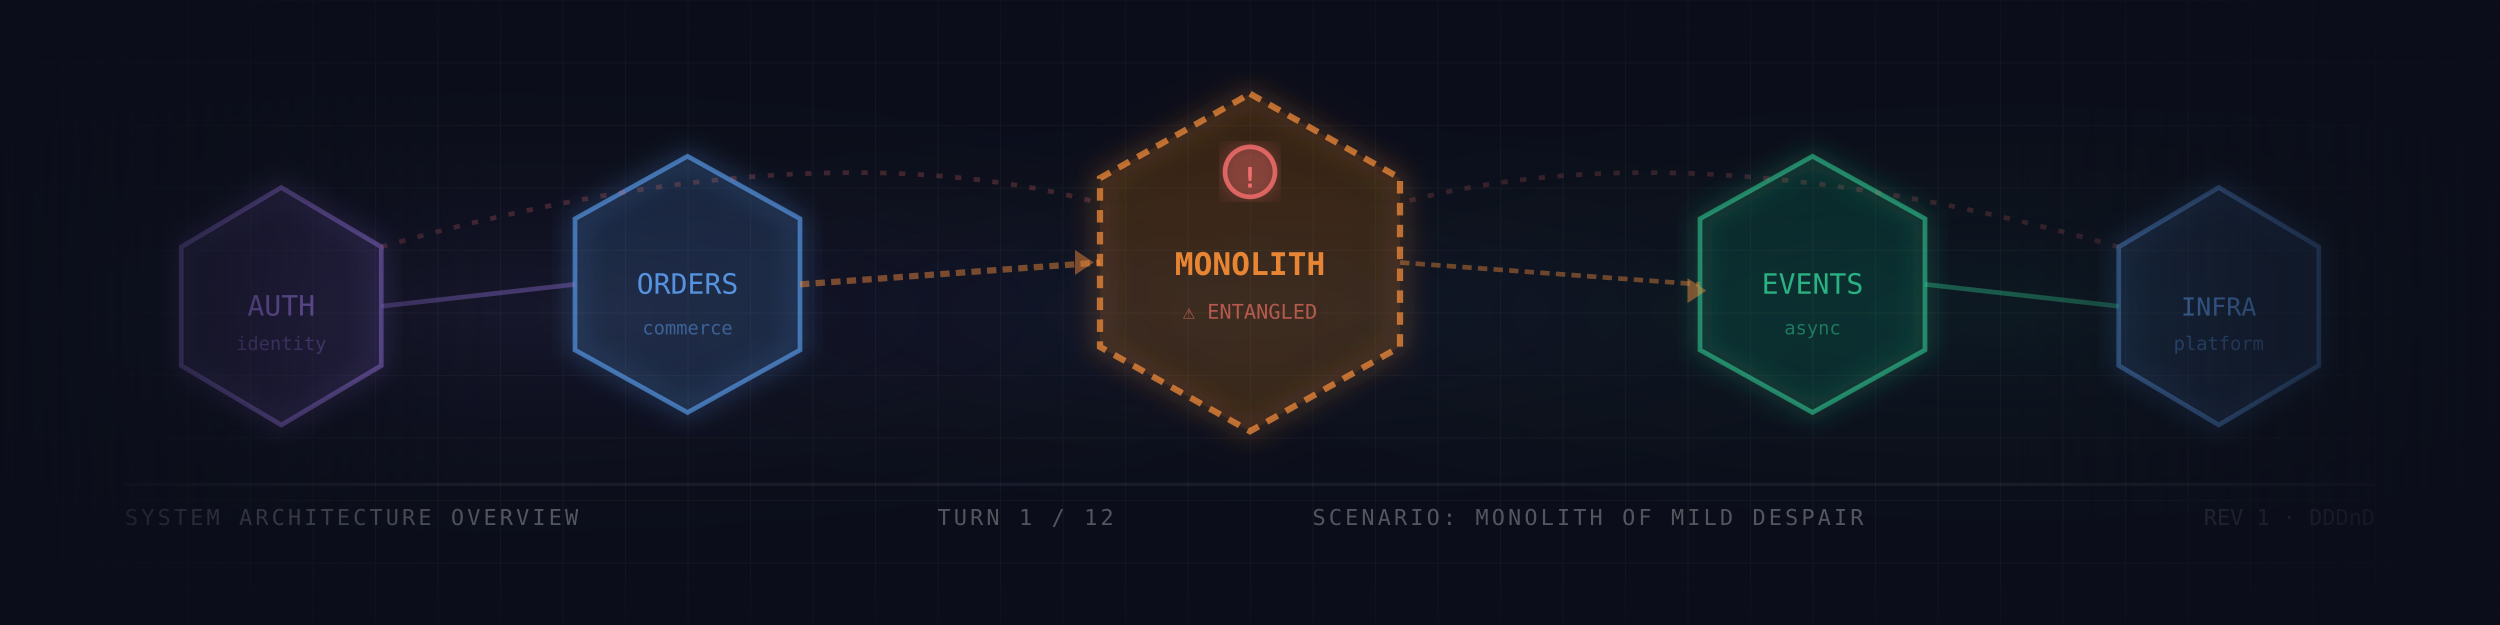
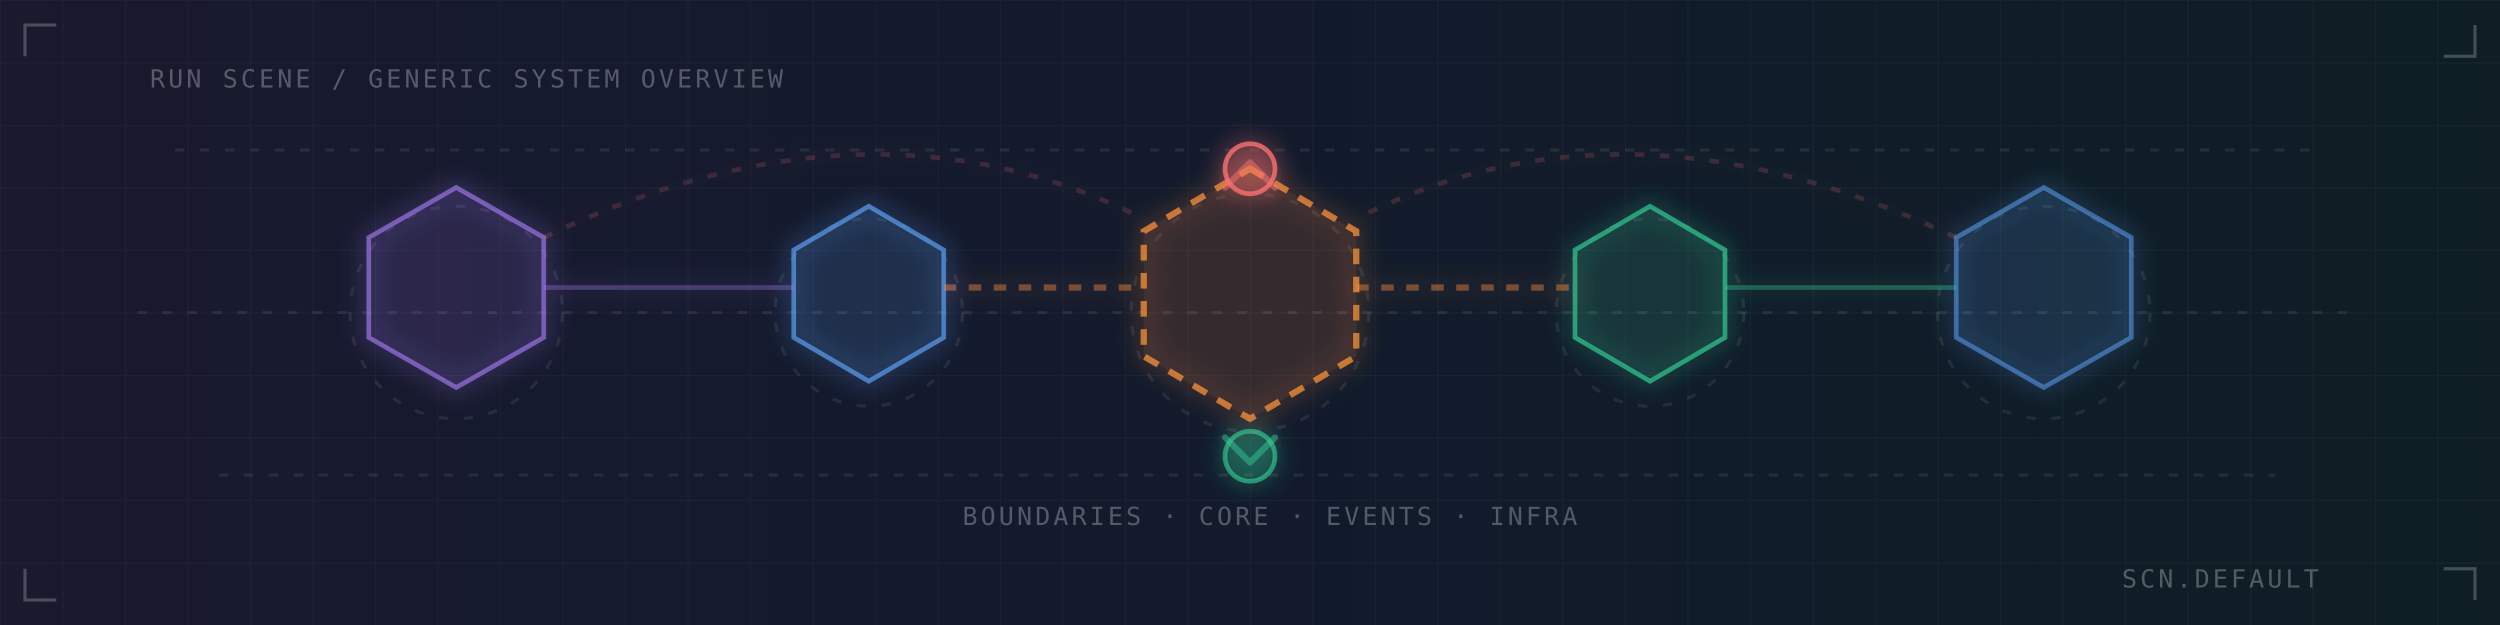
<svg xmlns="http://www.w3.org/2000/svg" viewBox="0 0 800 200" fill="none">
  <defs>
-     <pattern id="grid" width="20" height="20" patternUnits="userSpaceOnUse">
+     <pattern id="default-grid" width="20" height="20" patternUnits="userSpaceOnUse">
      <path d="M 20 0 L 0 0 0 20" stroke="rgba(255,255,255,0.04)" stroke-width="0.5" />
    </pattern>
-     <filter id="glow">
+     <filter id="default-glow">
      <feGaussianBlur stdDeviation="4" result="blur" />
      <feMerge>
        <feMergeNode in="blur" />
        <feMergeNode in="SourceGraphic" />
      </feMerge>
    </filter>
-     <filter id="bigglow">
-       <feGaussianBlur stdDeviation="10" result="blur" />
-       <feMerge>
-         <feMergeNode in="blur" />
-         <feMergeNode in="SourceGraphic" />
-       </feMerge>
-     </filter>
-     <linearGradient id="fade-left" x1="0%" y1="0%" x2="100%" y2="0%">
-       <stop offset="0%" stop-color="#0b0e1a" stop-opacity="1" />
-       <stop offset="20%" stop-color="#0b0e1a" stop-opacity="0" />
-     </linearGradient>
-     <linearGradient id="fade-right" x1="0%" y1="0%" x2="100%" y2="0%">
-       <stop offset="80%" stop-color="#0b0e1a" stop-opacity="0" />
-       <stop offset="100%" stop-color="#0b0e1a" stop-opacity="1" />
+     <linearGradient id="default-haze" x1="0" y1="0" x2="1" y2="0">
+       <stop offset="0%" stop-color="#9f7aea" stop-opacity="0.10" />
+       <stop offset="50%" stop-color="#60a5fa" stop-opacity="0.08" />
+       <stop offset="100%" stop-color="#34d399" stop-opacity="0.08" />
    </linearGradient>
  </defs>
  <rect width="800" height="200" fill="#0b0e1a" />
-   <rect width="800" height="200" fill="url(#grid)" />
-   <radialGradient id="atm-left" cx="20%" cy="50%" r="40%">
-     <stop offset="0%" stop-color="#9f7aea" stop-opacity="0.08" />
-     <stop offset="100%" stop-color="#0b0e1a" stop-opacity="0" />
-   </radialGradient>
-   <radialGradient id="atm-center" cx="50%" cy="50%" r="35%">
-     <stop offset="0%" stop-color="#60a5fa" stop-opacity="0.06" />
-     <stop offset="100%" stop-color="#0b0e1a" stop-opacity="0" />
-   </radialGradient>
-   <radialGradient id="atm-right" cx="80%" cy="50%" r="40%">
-     <stop offset="0%" stop-color="#34d399" stop-opacity="0.06" />
-     <stop offset="100%" stop-color="#0b0e1a" stop-opacity="0" />
-   </radialGradient>
-   <rect width="800" height="200" fill="url(#atm-left)" />
-   <rect width="800" height="200" fill="url(#atm-center)" />
-   <rect width="800" height="200" fill="url(#atm-right)" />
-   <polygon points="90,60 122,79 122,117 90,136 58,117 58,79" fill="rgba(159,122,234,0.08)" stroke="rgba(159,122,234,0.55)" stroke-width="1.5" filter="url(#glow)" />
-   <text x="90" y="101" text-anchor="middle" fill="rgba(159,122,234,0.80)" font-family="monospace" font-size="9">AUTH</text>
-   <text x="90" y="112" text-anchor="middle" fill="rgba(159,122,234,0.45)" font-family="monospace" font-size="6">identity</text>
-   <polygon points="220,50 256,70 256,112 220,132 184,112 184,70" fill="rgba(96,165,250,0.08)" stroke="rgba(96,165,250,0.60)" stroke-width="1.5" filter="url(#glow)" />
-   <text x="220" y="94" text-anchor="middle" fill="rgba(96,165,250,0.85)" font-family="monospace" font-size="9">ORDERS</text>
-   <text x="220" y="107" text-anchor="middle" fill="rgba(96,165,250,0.45)" font-family="monospace" font-size="6">commerce</text>
-   <polygon points="400,30 448,57 448,111 400,138 352,111 352,57" fill="rgba(251,146,60,0.06)" stroke="rgba(251,146,60,0.70)" stroke-width="2" stroke-dasharray="4,3" filter="url(#glow)" />
-   <text x="400" y="88" text-anchor="middle" fill="rgba(251,146,60,0.90)" font-family="monospace" font-size="10" font-weight="bold">MONOLITH</text>
-   <text x="400" y="102" text-anchor="middle" fill="rgba(248,113,113,0.65)" font-family="monospace" font-size="6.5">⚠ ENTANGLED</text>
-   <polygon points="400,30 448,57 448,111 400,138 352,111 352,57" fill="rgba(251,146,60,0.04)" filter="url(#bigglow)" />
-   <polygon points="580,50 616,70 616,112 580,132 544,112 544,70" fill="rgba(52,211,153,0.07)" stroke="rgba(52,211,153,0.55)" stroke-width="1.5" filter="url(#glow)" />
-   <text x="580" y="94" text-anchor="middle" fill="rgba(52,211,153,0.80)" font-family="monospace" font-size="9">EVENTS</text>
-   <text x="580" y="107" text-anchor="middle" fill="rgba(52,211,153,0.45)" font-family="monospace" font-size="6">async</text>
-   <polygon points="710,60 742,79 742,117 710,136 678,117 678,79" fill="rgba(96,165,250,0.07)" stroke="rgba(96,165,250,0.45)" stroke-width="1.5" filter="url(#glow)" />
-   <text x="710" y="101" text-anchor="middle" fill="rgba(96,165,250,0.70)" font-family="monospace" font-size="8">INFRA</text>
-   <text x="710" y="112" text-anchor="middle" fill="rgba(96,165,250,0.40)" font-family="monospace" font-size="6">platform</text>
-   <g stroke-width="1.5" fill="none">
-     <line x1="122" y1="98" x2="184" y2="91" stroke="rgba(159,122,234,0.35)" />
-     <line x1="256" y1="91" x2="352" y2="84" stroke="rgba(251,146,60,0.45)" stroke-width="2" stroke-dasharray="3,2" />
-     <line x1="448" y1="84" x2="544" y2="91" stroke="rgba(251,146,60,0.40)" stroke-dasharray="3,2" />
-     <line x1="616" y1="91" x2="678" y2="98" stroke="rgba(52,211,153,0.35)" />
-     <path d="M 122 79 Q 260 40 352 65" stroke="rgba(248,113,113,0.22)" stroke-dasharray="2,4" />
-     <path d="M 678 79 Q 540 40 448 65" stroke="rgba(248,113,113,0.18)" stroke-dasharray="2,4" />
+   <rect width="800" height="200" fill="url(#default-grid)" />
+   <rect width="800" height="200" fill="url(#default-haze)" />
+   <g id="scene-ambient" stroke="rgba(255,255,255,0.08)" stroke-width="1" stroke-dasharray="3,5">
+     <path d="M 56 48 H 742" />
+     <path d="M 44 100 H 754" />
+     <path d="M 70 152 H 728" />
+     <circle cx="146" cy="100" r="34" />
+     <circle cx="278" cy="100" r="30" />
+     <circle cx="400" cy="100" r="38" />
+     <circle cx="528" cy="100" r="30" />
+     <circle cx="654" cy="100" r="34" />
  </g>
-   <g fill="rgba(251,146,60,0.45)">
-     <polygon points="350,84 344,80 344,88" />
-     <polygon points="546,93 540,89 540,97" />
+   <g stroke="rgba(255,255,255,0.22)" stroke-width="1">
+     <path d="M 8 18 L 8 8 L 18 8" />
+     <path d="M 782 18 L 792 18 L 792 8" />
+     <path d="M 8 182 L 8 192 L 18 192" />
+     <path d="M 782 182 L 792 182 L 792 192" />
  </g>
-   <circle cx="400" cy="55" r="8" fill="rgba(248,113,113,0.20)" stroke="rgba(248,113,113,0.80)" stroke-width="1.5" filter="url(#glow)" />
-   <text x="400" y="60" text-anchor="middle" fill="rgba(248,113,113,0.95)" font-family="monospace" font-size="9" font-weight="bold">!</text>
-   <line x1="40" y1="155" x2="760" y2="155" stroke="rgba(255,255,255,0.06)" stroke-width="1" />
-   <g fill="rgba(255,255,255,0.30)" font-family="monospace" font-size="7" letter-spacing="1">
-     <text x="40" y="168">SYSTEM ARCHITECTURE OVERVIEW</text>
-     <text x="300" y="168">TURN 1 / 12</text>
-     <text x="420" y="168">SCENARIO: MONOLITH OF MILD DESPAIR</text>
+   <g id="scene-subject" filter="url(#default-glow)">
+     <polygon points="146,60 174,76 174,108 146,124 118,108 118,76" fill="rgba(159,122,234,0.08)" stroke="rgba(159,122,234,0.66)" stroke-width="1.5" />
+     <polygon points="278,66 302,80 302,108 278,122 254,108 254,80" fill="rgba(96,165,250,0.08)" stroke="rgba(96,165,250,0.66)" stroke-width="1.5" />
+     <polygon points="400,54 434,74 434,114 400,134 366,114 366,74" fill="rgba(251,146,60,0.08)" stroke="rgba(251,146,60,0.74)" stroke-width="2" stroke-dasharray="5,4" />
+     <polygon points="528,66 552,80 552,108 528,122 504,108 504,80" fill="rgba(52,211,153,0.08)" stroke="rgba(52,211,153,0.66)" stroke-width="1.5" />
+     <polygon points="654,60 682,76 682,108 654,124 626,108 626,76" fill="rgba(96,165,250,0.08)" stroke="rgba(96,165,250,0.52)" stroke-width="1.5" />
+     <path d="M 174 92 H 254" stroke="rgba(159,122,234,0.34)" stroke-width="1.5" />
+     <path d="M 302 92 H 366" stroke="rgba(251,146,60,0.42)" stroke-width="2" stroke-dasharray="4,4" />
+     <path d="M 434 92 H 504" stroke="rgba(251,146,60,0.42)" stroke-width="2" stroke-dasharray="4,4" />
+     <path d="M 552 92 H 626" stroke="rgba(52,211,153,0.34)" stroke-width="1.5" />
+     <path d="M 174 76 Q 278 26 366 70" stroke="rgba(248,113,113,0.18)" stroke-width="1.5" stroke-dasharray="3,5" />
+     <path d="M 626 76 Q 520 26 434 70" stroke="rgba(248,113,113,0.18)" stroke-width="1.5" stroke-dasharray="3,5" />
+     <circle cx="400" cy="54" r="8" fill="rgba(248,113,113,0.18)" stroke="rgba(248,113,113,0.80)" stroke-width="1.5" />
+     <circle cx="400" cy="146" r="8" fill="rgba(52,211,153,0.14)" stroke="rgba(52,211,153,0.60)" stroke-width="1.5" />
  </g>
-   <text x="760" y="168" text-anchor="end" fill="rgba(255,255,255,0.15)" font-family="monospace" font-size="7">REV 1 · DDDnD</text>
-   <rect width="800" height="200" fill="url(#fade-left)" />
-   <rect width="800" height="200" fill="url(#fade-right)" />
-   <linearGradient id="fade-top" x1="0%" y1="0%" x2="0%" y2="100%">
-     <stop offset="0%" stop-color="#0b0e1a" stop-opacity="0.5" />
-     <stop offset="15%" stop-color="#0b0e1a" stop-opacity="0" />
-   </linearGradient>
-   <linearGradient id="fade-bottom" x1="0%" y1="0%" x2="0%" y2="100%">
-     <stop offset="88%" stop-color="#0b0e1a" stop-opacity="0" />
-     <stop offset="100%" stop-color="#0b0e1a" stop-opacity="0.6" />
-   </linearGradient>
-   <rect width="800" height="200" fill="url(#fade-top)" />
-   <rect width="800" height="200" fill="url(#fade-bottom)" />
+   <g filter="url(#default-glow)">
+     <path d="M 392 60 L 400 52 L 408 60" stroke="rgba(248,113,113,0.50)" stroke-width="2" stroke-linecap="round" stroke-linejoin="round" />
+     <path d="M 392 140 L 400 148 L 408 140" stroke="rgba(52,211,153,0.44)" stroke-width="2" stroke-linecap="round" stroke-linejoin="round" />
+   </g>
+   <g id="scene-annotations" fill="rgba(255,255,255,0.28)" font-family="monospace" font-size="8" letter-spacing="1">
+     <text x="48" y="28">RUN SCENE / GENERIC SYSTEM OVERVIEW</text>
+     <text x="308" y="168">BOUNDARIES · CORE · EVENTS · INFRA</text>
+     <text x="742" y="188" text-anchor="end">SCN.DEFAULT</text>
+   </g>
</svg>
